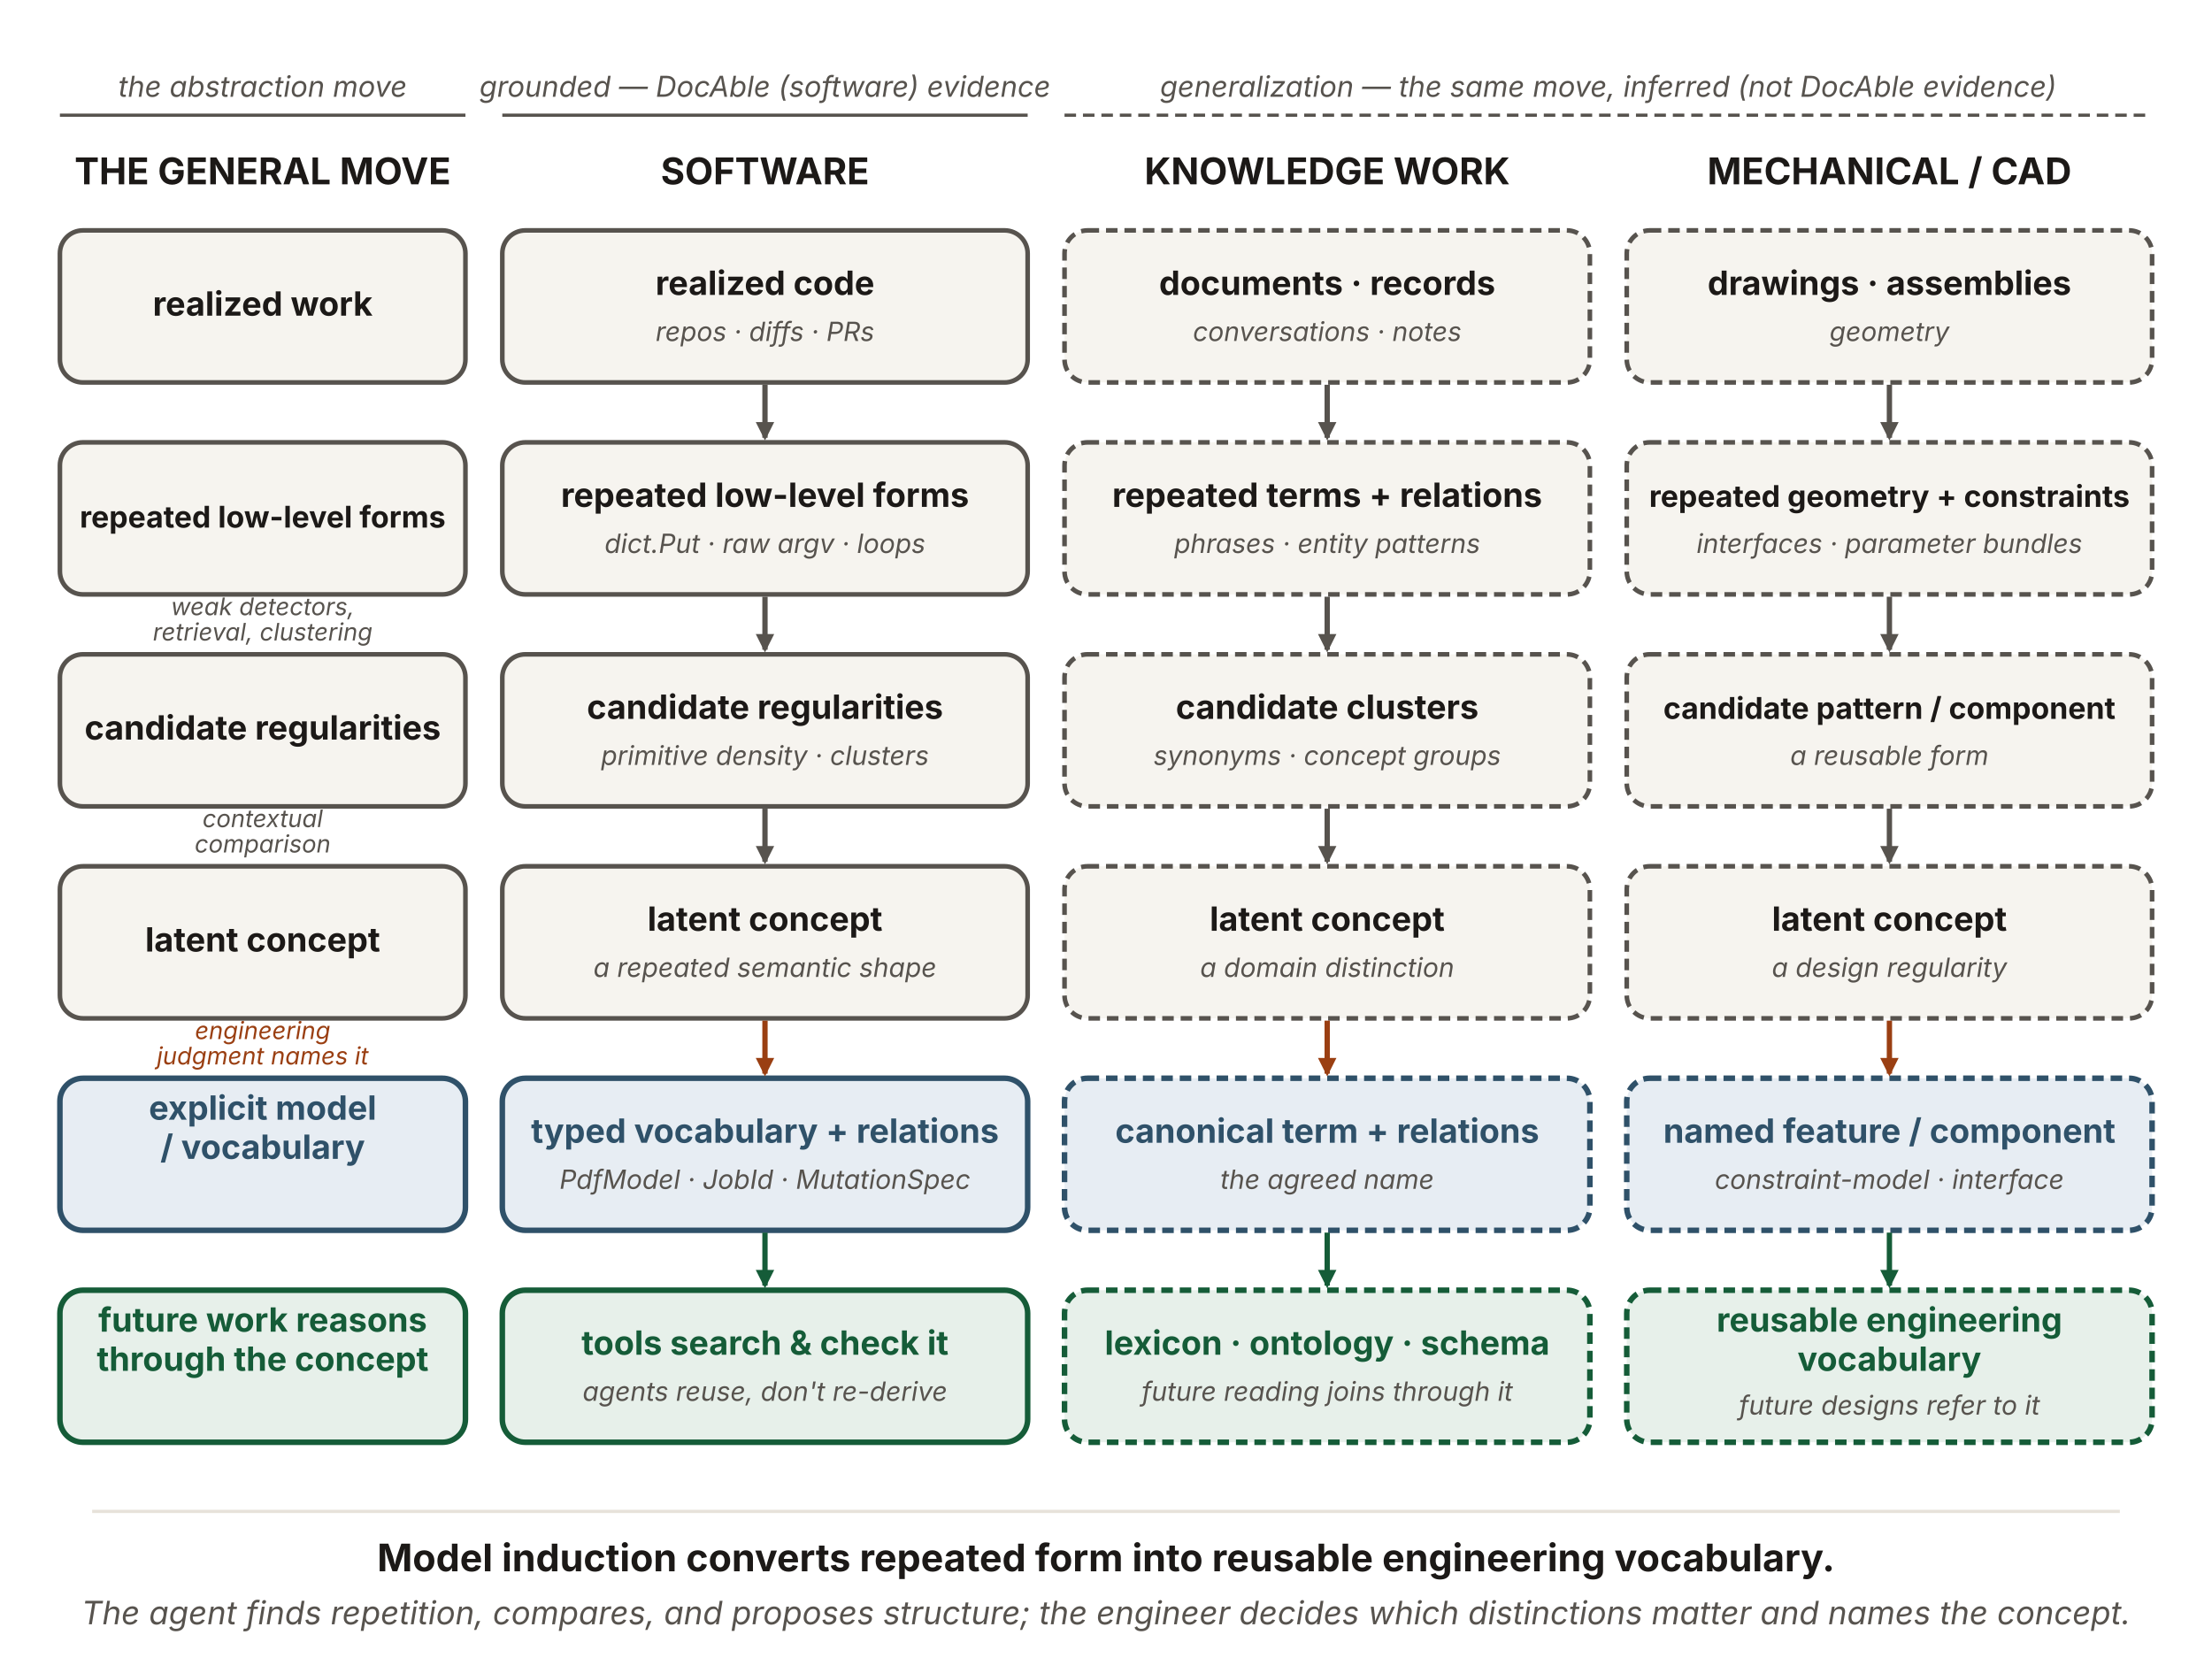
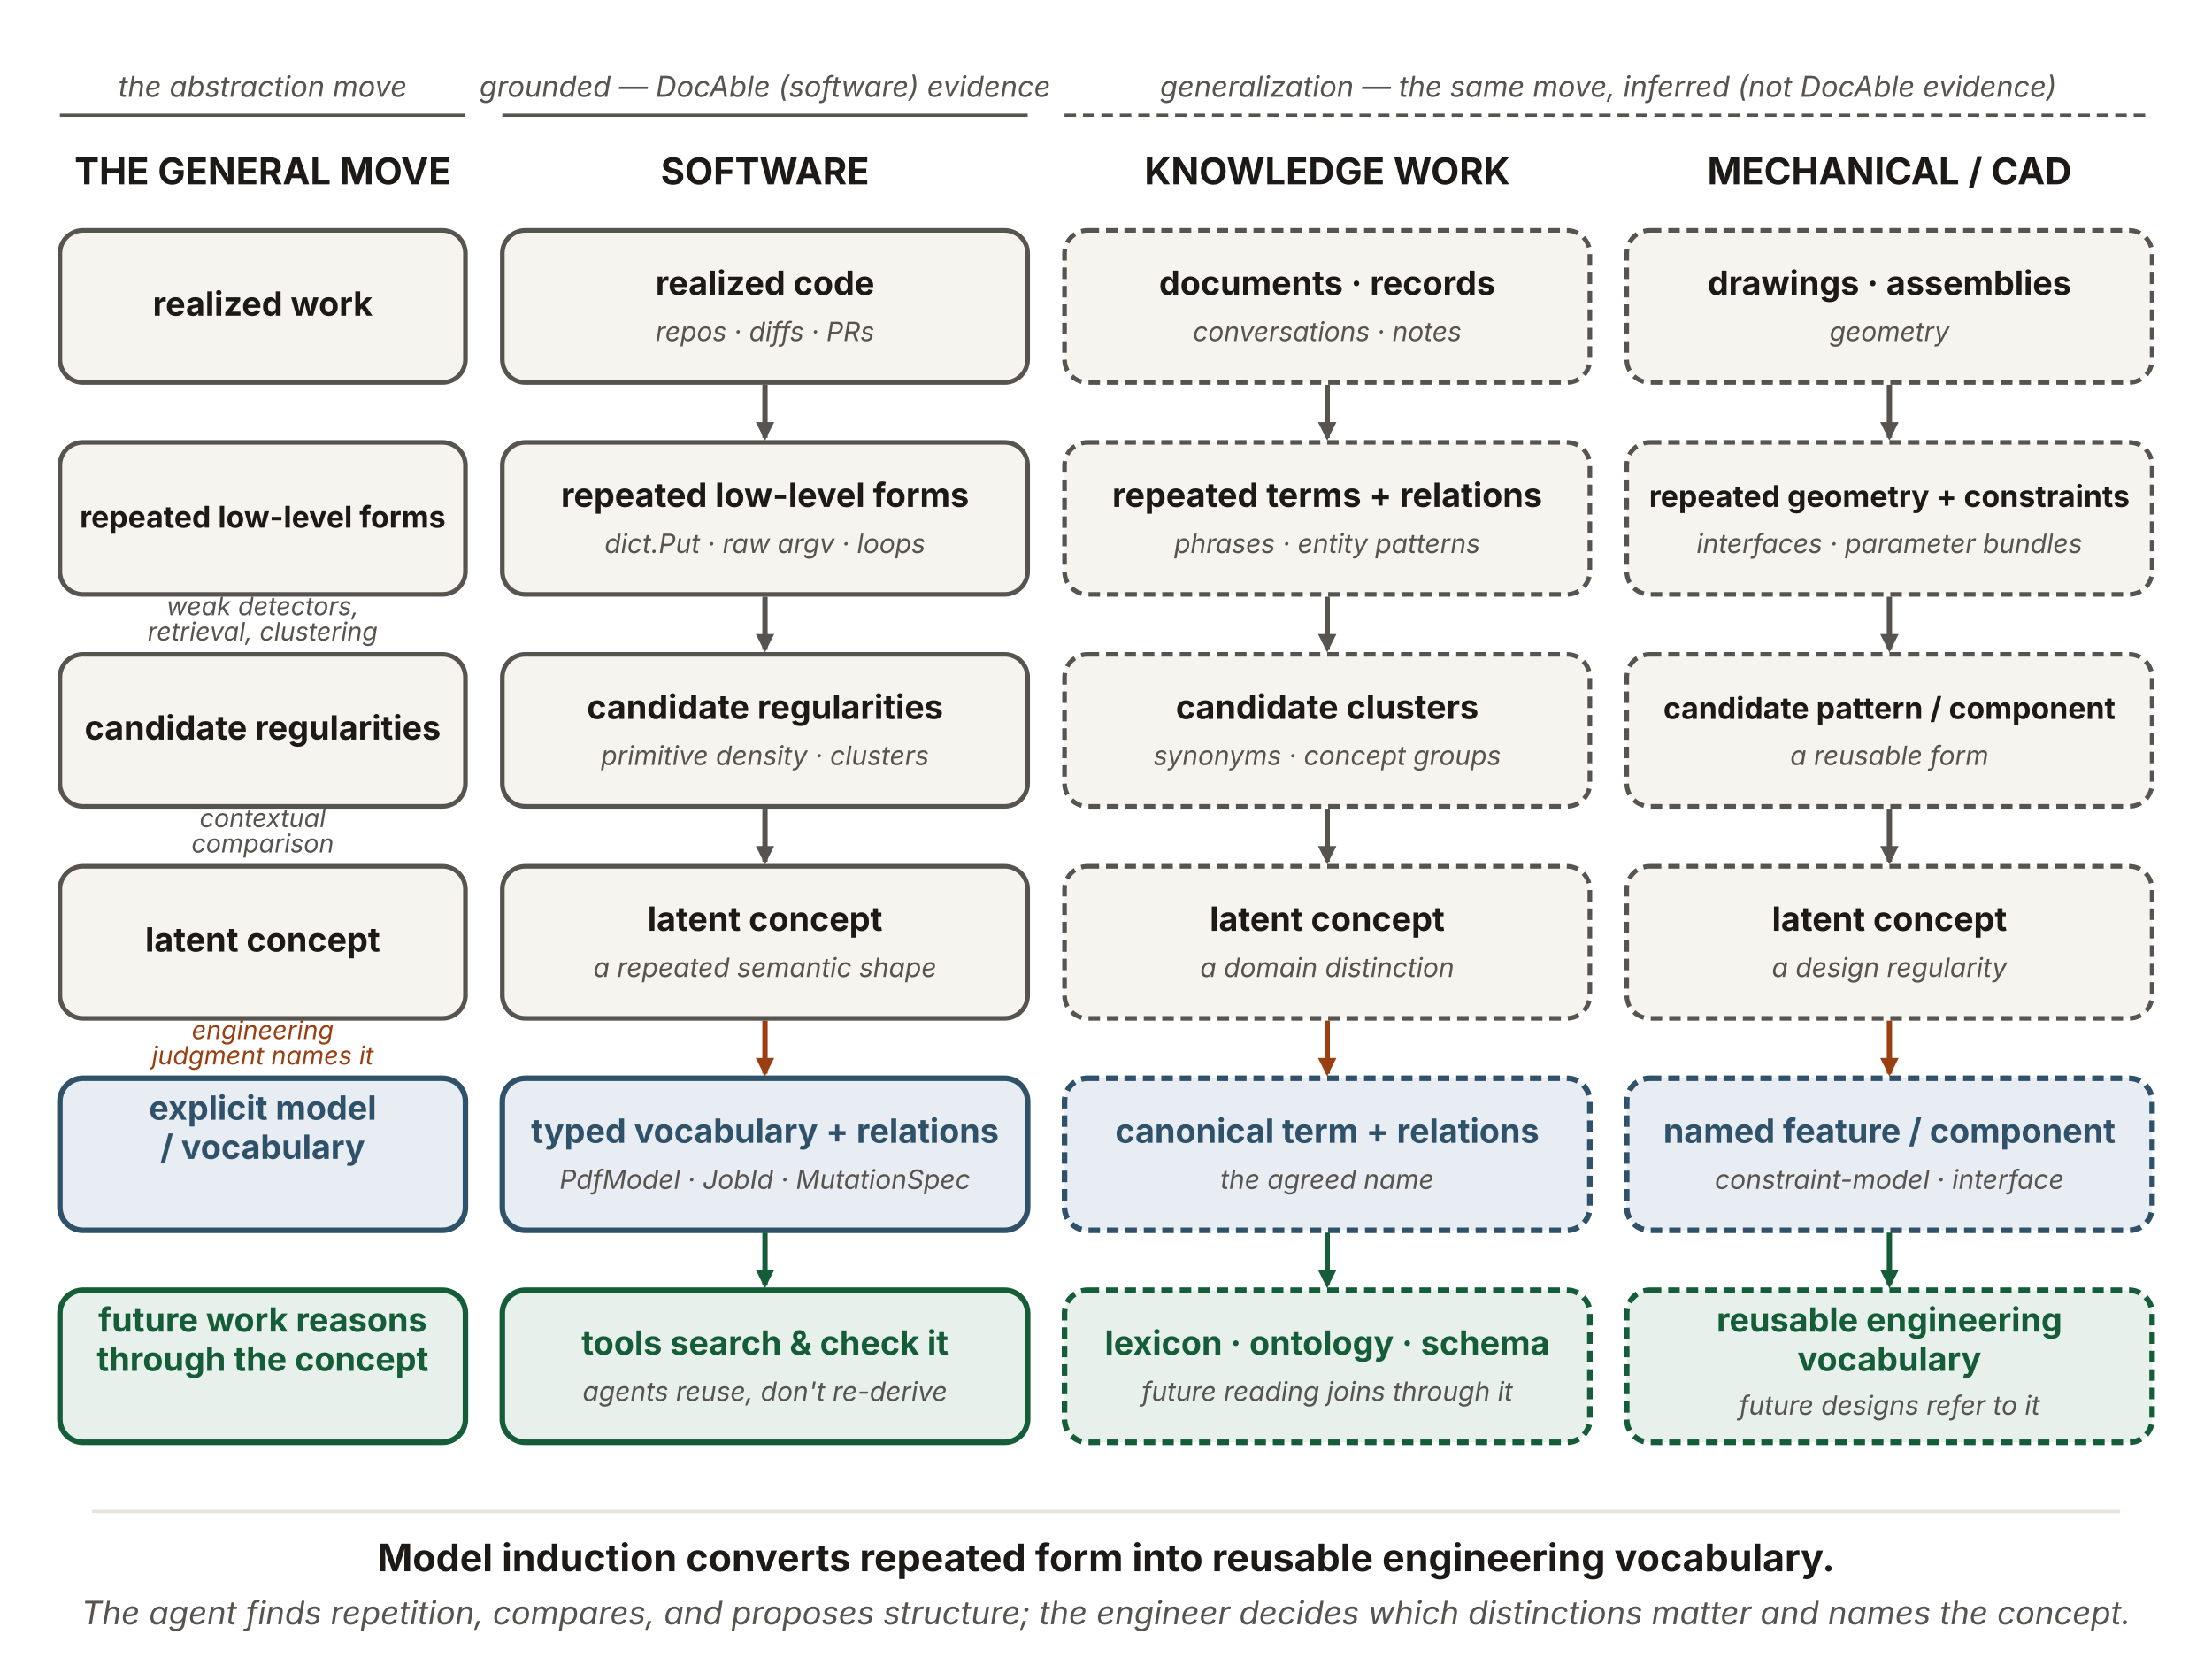
<svg xmlns="http://www.w3.org/2000/svg" viewBox="0 0 960 726" width="960" height="726" role="img" aria-labelledby="miTitle miDesc" font-family="'Source Sans 3', -apple-system, 'Segoe UI', sans-serif">
  <defs>
    <marker id="g-k" viewBox="0 0 10 10" refX="8.5" refY="5" markerWidth="8" markerHeight="8" orient="auto" markerUnits="userSpaceOnUse">
      <path d="M0 0 L10 5 L0 10 z" fill="#57534e" />
    </marker>
    <marker id="g-r" viewBox="0 0 10 10" refX="8.5" refY="5" markerWidth="8" markerHeight="8" orient="auto" markerUnits="userSpaceOnUse">
      <path d="M0 0 L10 5 L0 10 z" fill="#9a3f12" />
    </marker>
    <marker id="g-g" viewBox="0 0 10 10" refX="8.5" refY="5" markerWidth="8" markerHeight="8" orient="auto" markerUnits="userSpaceOnUse">
      <path d="M0 0 L10 5 L0 10 z" fill="#155c38" />
    </marker>
  </defs>
  <text x="332" y="42" text-anchor="middle" font-size="12.5" font-style="italic" fill="#57534e">grounded — DocAble (software) evidence</text>
  <line x1="218" y1="50" x2="446" y2="50" stroke="#57534e" stroke-width="1.4" />
  <text x="698" y="42" text-anchor="middle" font-size="12.5" font-style="italic" fill="#57534e">generalization — the same move, inferred (not DocAble evidence)</text>
  <line x1="462" y1="50" x2="934" y2="50" stroke="#57534e" stroke-width="1.4" stroke-dasharray="5 3" />
  <text x="114" y="42" text-anchor="middle" font-size="12.5" font-style="italic" fill="#57534e">the abstraction move</text>
  <line x1="26" y1="50" x2="202" y2="50" stroke="#57534e" stroke-width="1.4" />
  <text x="114" y="80" text-anchor="middle" font-size="16" font-weight="700" fill="#1c1917">THE GENERAL MOVE</text>
  <text x="332" y="80" text-anchor="middle" font-size="16" font-weight="700" fill="#1c1917">SOFTWARE</text>
  <text x="576" y="80" text-anchor="middle" font-size="16" font-weight="700" fill="#1c1917">KNOWLEDGE WORK</text>
  <text x="820" y="80" text-anchor="middle" font-size="16" font-weight="700" fill="#1c1917">MECHANICAL / CAD</text>
  <rect x="26" y="100" width="176" height="66" rx="10" fill="#f6f4ef" stroke="#57534e" stroke-width="2.0" />
  <text x="114.0" y="137" text-anchor="middle" font-size="14.5" font-weight="700" fill="#1c1917">realized work</text>
  <rect x="26" y="192" width="176" height="66" rx="10" fill="#f6f4ef" stroke="#57534e" stroke-width="2.0" />
  <text x="114.0" y="229" text-anchor="middle" font-size="13" font-weight="700" fill="#1c1917">repeated low-level forms</text>
  <rect x="26" y="284" width="176" height="66" rx="10" fill="#f6f4ef" stroke="#57534e" stroke-width="2.0" />
  <text x="114.0" y="321" text-anchor="middle" font-size="14.5" font-weight="700" fill="#1c1917">candidate regularities</text>
  <rect x="26" y="376" width="176" height="66" rx="10" fill="#f6f4ef" stroke="#57534e" stroke-width="2.0" />
  <text x="114.0" y="413" text-anchor="middle" font-size="14.5" font-weight="700" fill="#1c1917">latent concept</text>
  <rect x="26" y="468" width="176" height="66" rx="10" fill="#e7edf3" stroke="#2f5169" stroke-width="2.4" />
  <text x="114.0" y="486" text-anchor="middle" font-size="14.5" font-weight="700" fill="#2f5169">explicit model</text>
  <text x="114.0" y="503" text-anchor="middle" font-size="14.5" font-weight="700" fill="#2f5169">/ vocabulary</text>
  <rect x="26" y="560" width="176" height="66" rx="10" fill="#e7f0ea" stroke="#155c38" stroke-width="2.4" />
  <text x="114.0" y="578" text-anchor="middle" font-size="14.5" font-weight="700" fill="#155c38">future work reasons</text>
  <text x="114.0" y="595" text-anchor="middle" font-size="14.5" font-weight="700" fill="#155c38">through the concept</text>
-   <text x="114" y="267" text-anchor="middle" font-size="10.5" font-style="italic" fill="#57534e">weak detectors,</text>
-   <text x="114" y="278" text-anchor="middle" font-size="10.5" font-style="italic" fill="#57534e">retrieval, clustering</text>
-   <text x="114" y="359" text-anchor="middle" font-size="10.5" font-style="italic" fill="#57534e">contextual</text>
-   <text x="114" y="370" text-anchor="middle" font-size="10.5" font-style="italic" fill="#57534e">comparison</text>
-   <text x="114" y="451" text-anchor="middle" font-size="10.5" font-style="italic" fill="#9a3f12">engineering</text>
-   <text x="114" y="462" text-anchor="middle" font-size="10.5" font-style="italic" fill="#9a3f12">judgment names it</text>
+   <text x="114" y="267" text-anchor="middle" font-size="11" font-style="italic" fill="#57534e">weak detectors,</text>
+   <text x="114" y="278" text-anchor="middle" font-size="11" font-style="italic" fill="#57534e">retrieval, clustering</text>
+   <text x="114" y="359" text-anchor="middle" font-size="11" font-style="italic" fill="#57534e">contextual</text>
+   <text x="114" y="370" text-anchor="middle" font-size="11" font-style="italic" fill="#57534e">comparison</text>
+   <text x="114" y="451" text-anchor="middle" font-size="11" font-style="italic" fill="#9a3f12">engineering</text>
+   <text x="114" y="462" text-anchor="middle" font-size="11" font-style="italic" fill="#9a3f12">judgment names it</text>
  <rect x="218" y="100" width="228" height="66" rx="10" fill="#f6f4ef" stroke="#57534e" stroke-width="2.0" />
  <text x="332.0" y="128" text-anchor="middle" font-size="14.5" font-weight="700" fill="#1c1917">realized code</text>
  <text x="332.0" y="148" text-anchor="middle" font-size="11.5" font-style="italic" fill="#57534e">repos · diffs · PRs</text>
  <rect x="218" y="192" width="228" height="66" rx="10" fill="#f6f4ef" stroke="#57534e" stroke-width="2.0" />
  <text x="332.0" y="220" text-anchor="middle" font-size="14.5" font-weight="700" fill="#1c1917">repeated low-level forms</text>
  <text x="332.0" y="240" text-anchor="middle" font-size="11.5" font-style="italic" fill="#57534e">dict.Put · raw argv · loops</text>
  <rect x="218" y="284" width="228" height="66" rx="10" fill="#f6f4ef" stroke="#57534e" stroke-width="2.0" />
  <text x="332.0" y="312" text-anchor="middle" font-size="14.5" font-weight="700" fill="#1c1917">candidate regularities</text>
  <text x="332.0" y="332" text-anchor="middle" font-size="11.5" font-style="italic" fill="#57534e">primitive density · clusters</text>
  <rect x="218" y="376" width="228" height="66" rx="10" fill="#f6f4ef" stroke="#57534e" stroke-width="2.0" />
  <text x="332.0" y="404" text-anchor="middle" font-size="14.5" font-weight="700" fill="#1c1917">latent concept</text>
  <text x="332.0" y="424" text-anchor="middle" font-size="11.5" font-style="italic" fill="#57534e">a repeated semantic shape</text>
  <rect x="218" y="468" width="228" height="66" rx="10" fill="#e7edf3" stroke="#2f5169" stroke-width="2.4" />
  <text x="332.0" y="496" text-anchor="middle" font-size="14.5" font-weight="700" fill="#2f5169">typed vocabulary + relations</text>
  <text x="332.0" y="516" text-anchor="middle" font-size="11.5" font-style="italic" fill="#57534e">PdfModel · JobId · MutationSpec</text>
  <rect x="218" y="560" width="228" height="66" rx="10" fill="#e7f0ea" stroke="#155c38" stroke-width="2.4" />
  <text x="332.0" y="588" text-anchor="middle" font-size="14.5" font-weight="700" fill="#155c38">tools search &amp; check it</text>
  <text x="332.0" y="608" text-anchor="middle" font-size="11.5" font-style="italic" fill="#57534e">agents reuse, don't re-derive</text>
  <line x1="332" y1="167" x2="332" y2="190" stroke="#57534e" stroke-width="2.3" marker-end="url(#g-k)" />
  <line x1="332" y1="259" x2="332" y2="282" stroke="#57534e" stroke-width="2.3" marker-end="url(#g-k)" />
  <line x1="332" y1="351" x2="332" y2="374" stroke="#57534e" stroke-width="2.3" marker-end="url(#g-k)" />
  <line x1="332" y1="443" x2="332" y2="466" stroke="#9a3f12" stroke-width="2.3" marker-end="url(#g-r)" />
  <line x1="332" y1="535" x2="332" y2="558" stroke="#155c38" stroke-width="2.3" marker-end="url(#g-g)" />
  <rect x="462" y="100" width="228" height="66" rx="10" fill="#f6f4ef" stroke="#57534e" stroke-width="2.0" stroke-dasharray="5 3" />
  <text x="576.0" y="128" text-anchor="middle" font-size="14.5" font-weight="700" fill="#1c1917">documents · records</text>
  <text x="576.0" y="148" text-anchor="middle" font-size="11.5" font-style="italic" fill="#57534e">conversations · notes</text>
  <rect x="462" y="192" width="228" height="66" rx="10" fill="#f6f4ef" stroke="#57534e" stroke-width="2.0" stroke-dasharray="5 3" />
  <text x="576.0" y="220" text-anchor="middle" font-size="14.5" font-weight="700" fill="#1c1917">repeated terms + relations</text>
  <text x="576.0" y="240" text-anchor="middle" font-size="11.5" font-style="italic" fill="#57534e">phrases · entity patterns</text>
  <rect x="462" y="284" width="228" height="66" rx="10" fill="#f6f4ef" stroke="#57534e" stroke-width="2.0" stroke-dasharray="5 3" />
  <text x="576.0" y="312" text-anchor="middle" font-size="14.5" font-weight="700" fill="#1c1917">candidate clusters</text>
  <text x="576.0" y="332" text-anchor="middle" font-size="11.5" font-style="italic" fill="#57534e">synonyms · concept groups</text>
  <rect x="462" y="376" width="228" height="66" rx="10" fill="#f6f4ef" stroke="#57534e" stroke-width="2.0" stroke-dasharray="5 3" />
  <text x="576.0" y="404" text-anchor="middle" font-size="14.5" font-weight="700" fill="#1c1917">latent concept</text>
  <text x="576.0" y="424" text-anchor="middle" font-size="11.5" font-style="italic" fill="#57534e">a domain distinction</text>
  <rect x="462" y="468" width="228" height="66" rx="10" fill="#e7edf3" stroke="#2f5169" stroke-width="2.4" stroke-dasharray="5 3" />
  <text x="576.0" y="496" text-anchor="middle" font-size="14.5" font-weight="700" fill="#2f5169">canonical term + relations</text>
  <text x="576.0" y="516" text-anchor="middle" font-size="11.5" font-style="italic" fill="#57534e">the agreed name</text>
  <rect x="462" y="560" width="228" height="66" rx="10" fill="#e7f0ea" stroke="#155c38" stroke-width="2.4" stroke-dasharray="5 3" />
  <text x="576.0" y="588" text-anchor="middle" font-size="14.5" font-weight="700" fill="#155c38">lexicon · ontology · schema</text>
  <text x="576.0" y="608" text-anchor="middle" font-size="11.5" font-style="italic" fill="#57534e">future reading joins through it</text>
  <line x1="576" y1="167" x2="576" y2="190" stroke="#57534e" stroke-width="2.3" marker-end="url(#g-k)" />
  <line x1="576" y1="259" x2="576" y2="282" stroke="#57534e" stroke-width="2.3" marker-end="url(#g-k)" />
  <line x1="576" y1="351" x2="576" y2="374" stroke="#57534e" stroke-width="2.3" marker-end="url(#g-k)" />
  <line x1="576" y1="443" x2="576" y2="466" stroke="#9a3f12" stroke-width="2.3" marker-end="url(#g-r)" />
  <line x1="576" y1="535" x2="576" y2="558" stroke="#155c38" stroke-width="2.3" marker-end="url(#g-g)" />
  <rect x="706" y="100" width="228" height="66" rx="10" fill="#f6f4ef" stroke="#57534e" stroke-width="2.0" stroke-dasharray="5 3" />
  <text x="820.0" y="128" text-anchor="middle" font-size="14.5" font-weight="700" fill="#1c1917">drawings · assemblies</text>
  <text x="820.0" y="148" text-anchor="middle" font-size="11.5" font-style="italic" fill="#57534e">geometry</text>
  <rect x="706" y="192" width="228" height="66" rx="10" fill="#f6f4ef" stroke="#57534e" stroke-width="2.0" stroke-dasharray="5 3" />
  <text x="820.0" y="220" text-anchor="middle" font-size="13" font-weight="700" fill="#1c1917">repeated geometry + constraints</text>
  <text x="820.0" y="240" text-anchor="middle" font-size="11.5" font-style="italic" fill="#57534e">interfaces · parameter bundles</text>
  <rect x="706" y="284" width="228" height="66" rx="10" fill="#f6f4ef" stroke="#57534e" stroke-width="2.0" stroke-dasharray="5 3" />
  <text x="820.0" y="312" text-anchor="middle" font-size="13" font-weight="700" fill="#1c1917">candidate pattern / component</text>
  <text x="820.0" y="332" text-anchor="middle" font-size="11.5" font-style="italic" fill="#57534e">a reusable form</text>
  <rect x="706" y="376" width="228" height="66" rx="10" fill="#f6f4ef" stroke="#57534e" stroke-width="2.0" stroke-dasharray="5 3" />
  <text x="820.0" y="404" text-anchor="middle" font-size="14.5" font-weight="700" fill="#1c1917">latent concept</text>
  <text x="820.0" y="424" text-anchor="middle" font-size="11.5" font-style="italic" fill="#57534e">a design regularity</text>
  <rect x="706" y="468" width="228" height="66" rx="10" fill="#e7edf3" stroke="#2f5169" stroke-width="2.4" stroke-dasharray="5 3" />
  <text x="820.0" y="496" text-anchor="middle" font-size="14.5" font-weight="700" fill="#2f5169">named feature / component</text>
  <text x="820.0" y="516" text-anchor="middle" font-size="11.5" font-style="italic" fill="#57534e">constraint-model · interface</text>
  <rect x="706" y="560" width="228" height="66" rx="10" fill="#e7f0ea" stroke="#155c38" stroke-width="2.4" stroke-dasharray="5 3" />
  <text x="820.0" y="578" text-anchor="middle" font-size="14.5" font-weight="700" fill="#155c38">reusable engineering</text>
  <text x="820.0" y="595" text-anchor="middle" font-size="14.5" font-weight="700" fill="#155c38">vocabulary</text>
  <text x="820.0" y="614" text-anchor="middle" font-size="11.5" font-style="italic" fill="#57534e">future designs refer to it</text>
  <line x1="820" y1="167" x2="820" y2="190" stroke="#57534e" stroke-width="2.3" marker-end="url(#g-k)" />
  <line x1="820" y1="259" x2="820" y2="282" stroke="#57534e" stroke-width="2.3" marker-end="url(#g-k)" />
  <line x1="820" y1="351" x2="820" y2="374" stroke="#57534e" stroke-width="2.3" marker-end="url(#g-k)" />
  <line x1="820" y1="443" x2="820" y2="466" stroke="#9a3f12" stroke-width="2.3" marker-end="url(#g-r)" />
  <line x1="820" y1="535" x2="820" y2="558" stroke="#155c38" stroke-width="2.3" marker-end="url(#g-g)" />
  <line x1="40" y1="656" x2="920" y2="656" stroke="#e7e2da" stroke-width="1.4" />
  <text x="480" y="682" text-anchor="middle" font-size="16.5" font-weight="700" fill="#1c1917">Model induction converts repeated form into reusable engineering vocabulary.</text>
  <text x="480" y="705" text-anchor="middle" font-size="14" font-style="italic" fill="#57534e">The agent finds repetition, compares, and proposes structure; the engineer decides which distinctions matter and names the concept.</text>
</svg>
